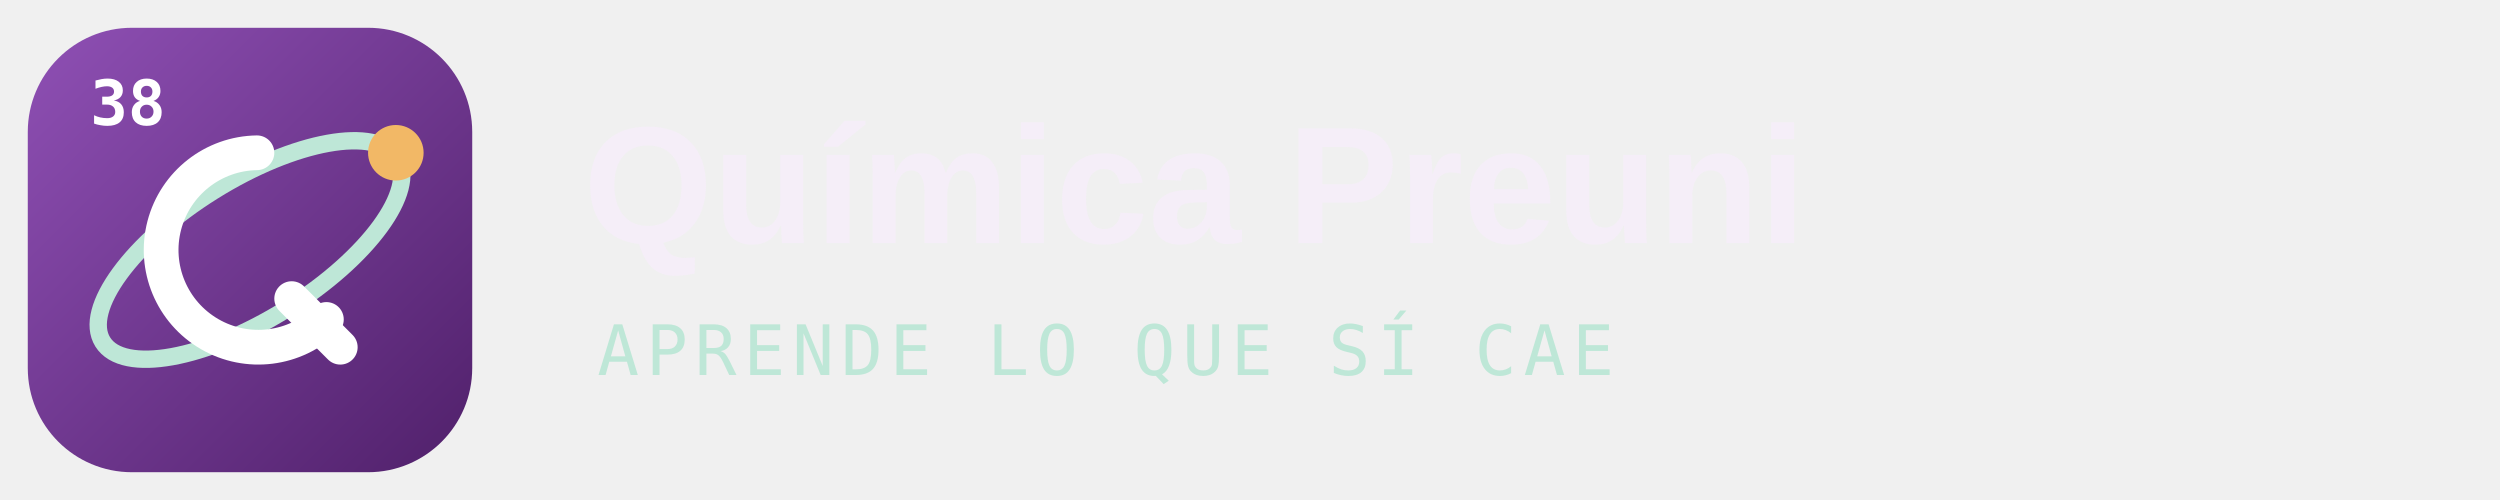
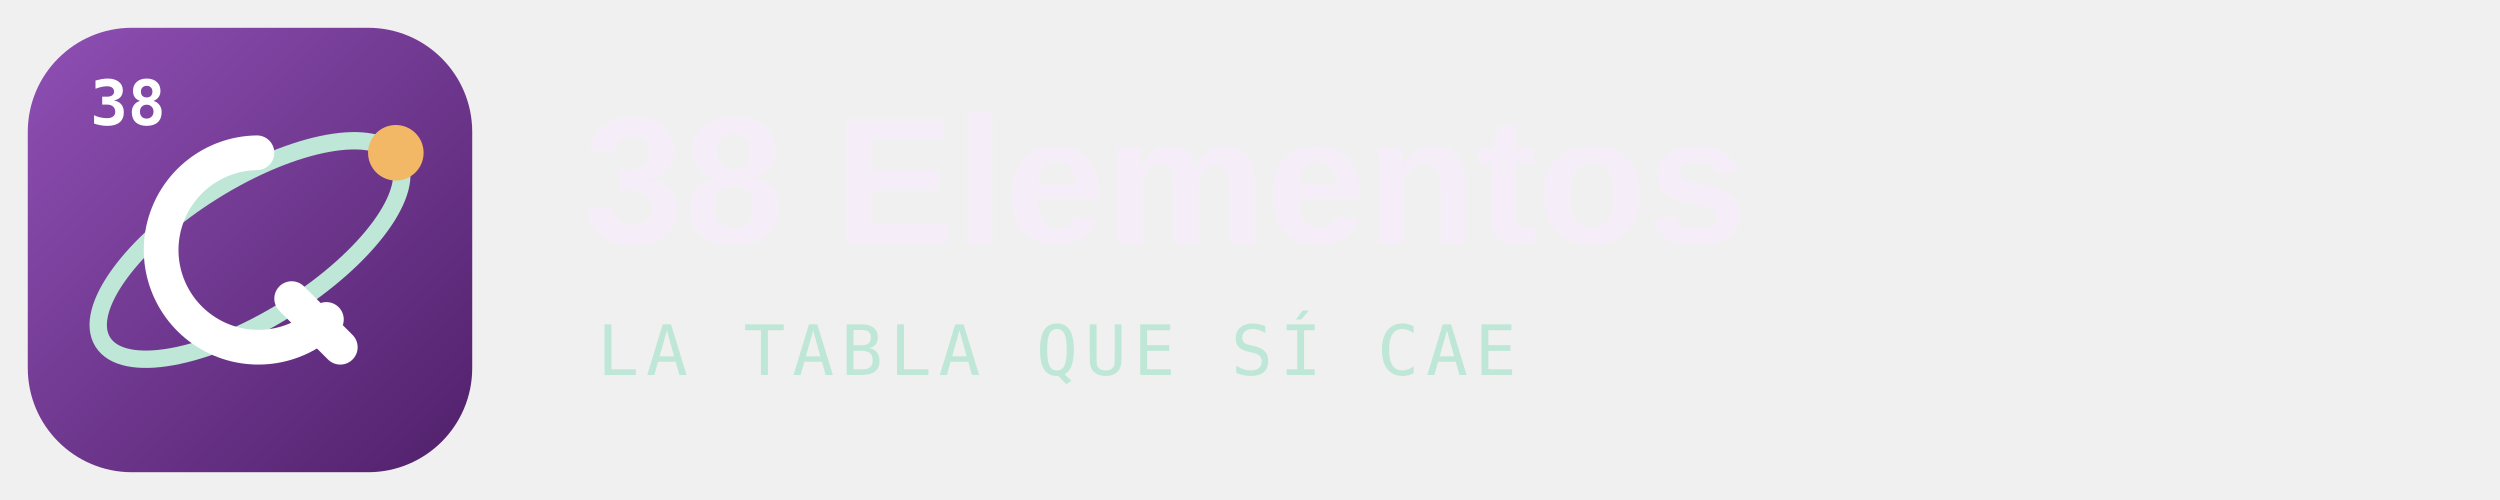
<svg xmlns="http://www.w3.org/2000/svg" viewBox="0 0 360 72" role="img" aria-labelledby="title desc">
  <defs>
    <linearGradient id="mark" x1="8" y1="8" x2="64" y2="64" gradientUnits="userSpaceOnUse">
      <stop stop-color="#8B4DB0" />
      <stop offset="1" stop-color="#54236F" />
    </linearGradient>
  </defs>
  <rect x="4" y="4" width="64" height="64" rx="15" fill="url(#mark)" />
  <ellipse cx="36" cy="36" rx="25" ry="10" fill="none" stroke="#BEE7D7" stroke-width="2.5" transform="rotate(-32 36 36)" />
  <circle cx="57" cy="22" r="4" fill="#F2B866" />
  <path d="M37 22a14 14 0 1 0 10 24" fill="none" stroke="#fff" stroke-width="5" stroke-linecap="round" />
  <path d="M42 43l7 7" stroke="#fff" stroke-width="5" stroke-linecap="round" />
  <text x="13" y="18" fill="#fff" font-family="IBM Plex Mono, monospace" font-size="9" font-weight="700">38</text>
-   <text x="84" y="35" fill="#F5EEF8" font-family="Archivo, Arial, sans-serif" font-size="24" font-weight="800">Química Preuni</text>
-   <text x="86" y="54" fill="#BEE7D7" font-family="IBM Plex Mono, monospace" font-size="10" letter-spacing="1">APRENDE LO QUE SÍ CAE</text>
+   <text x="84" y="35" fill="#F5EEF8" font-family="Archivo, Arial, sans-serif" font-size="26" font-weight="800">38 Elementos</text>
+   <text x="86" y="54" fill="#BEE7D7" font-family="IBM Plex Mono, monospace" font-size="10" letter-spacing="1">LA TABLA QUE SÍ CAE</text>
</svg>
